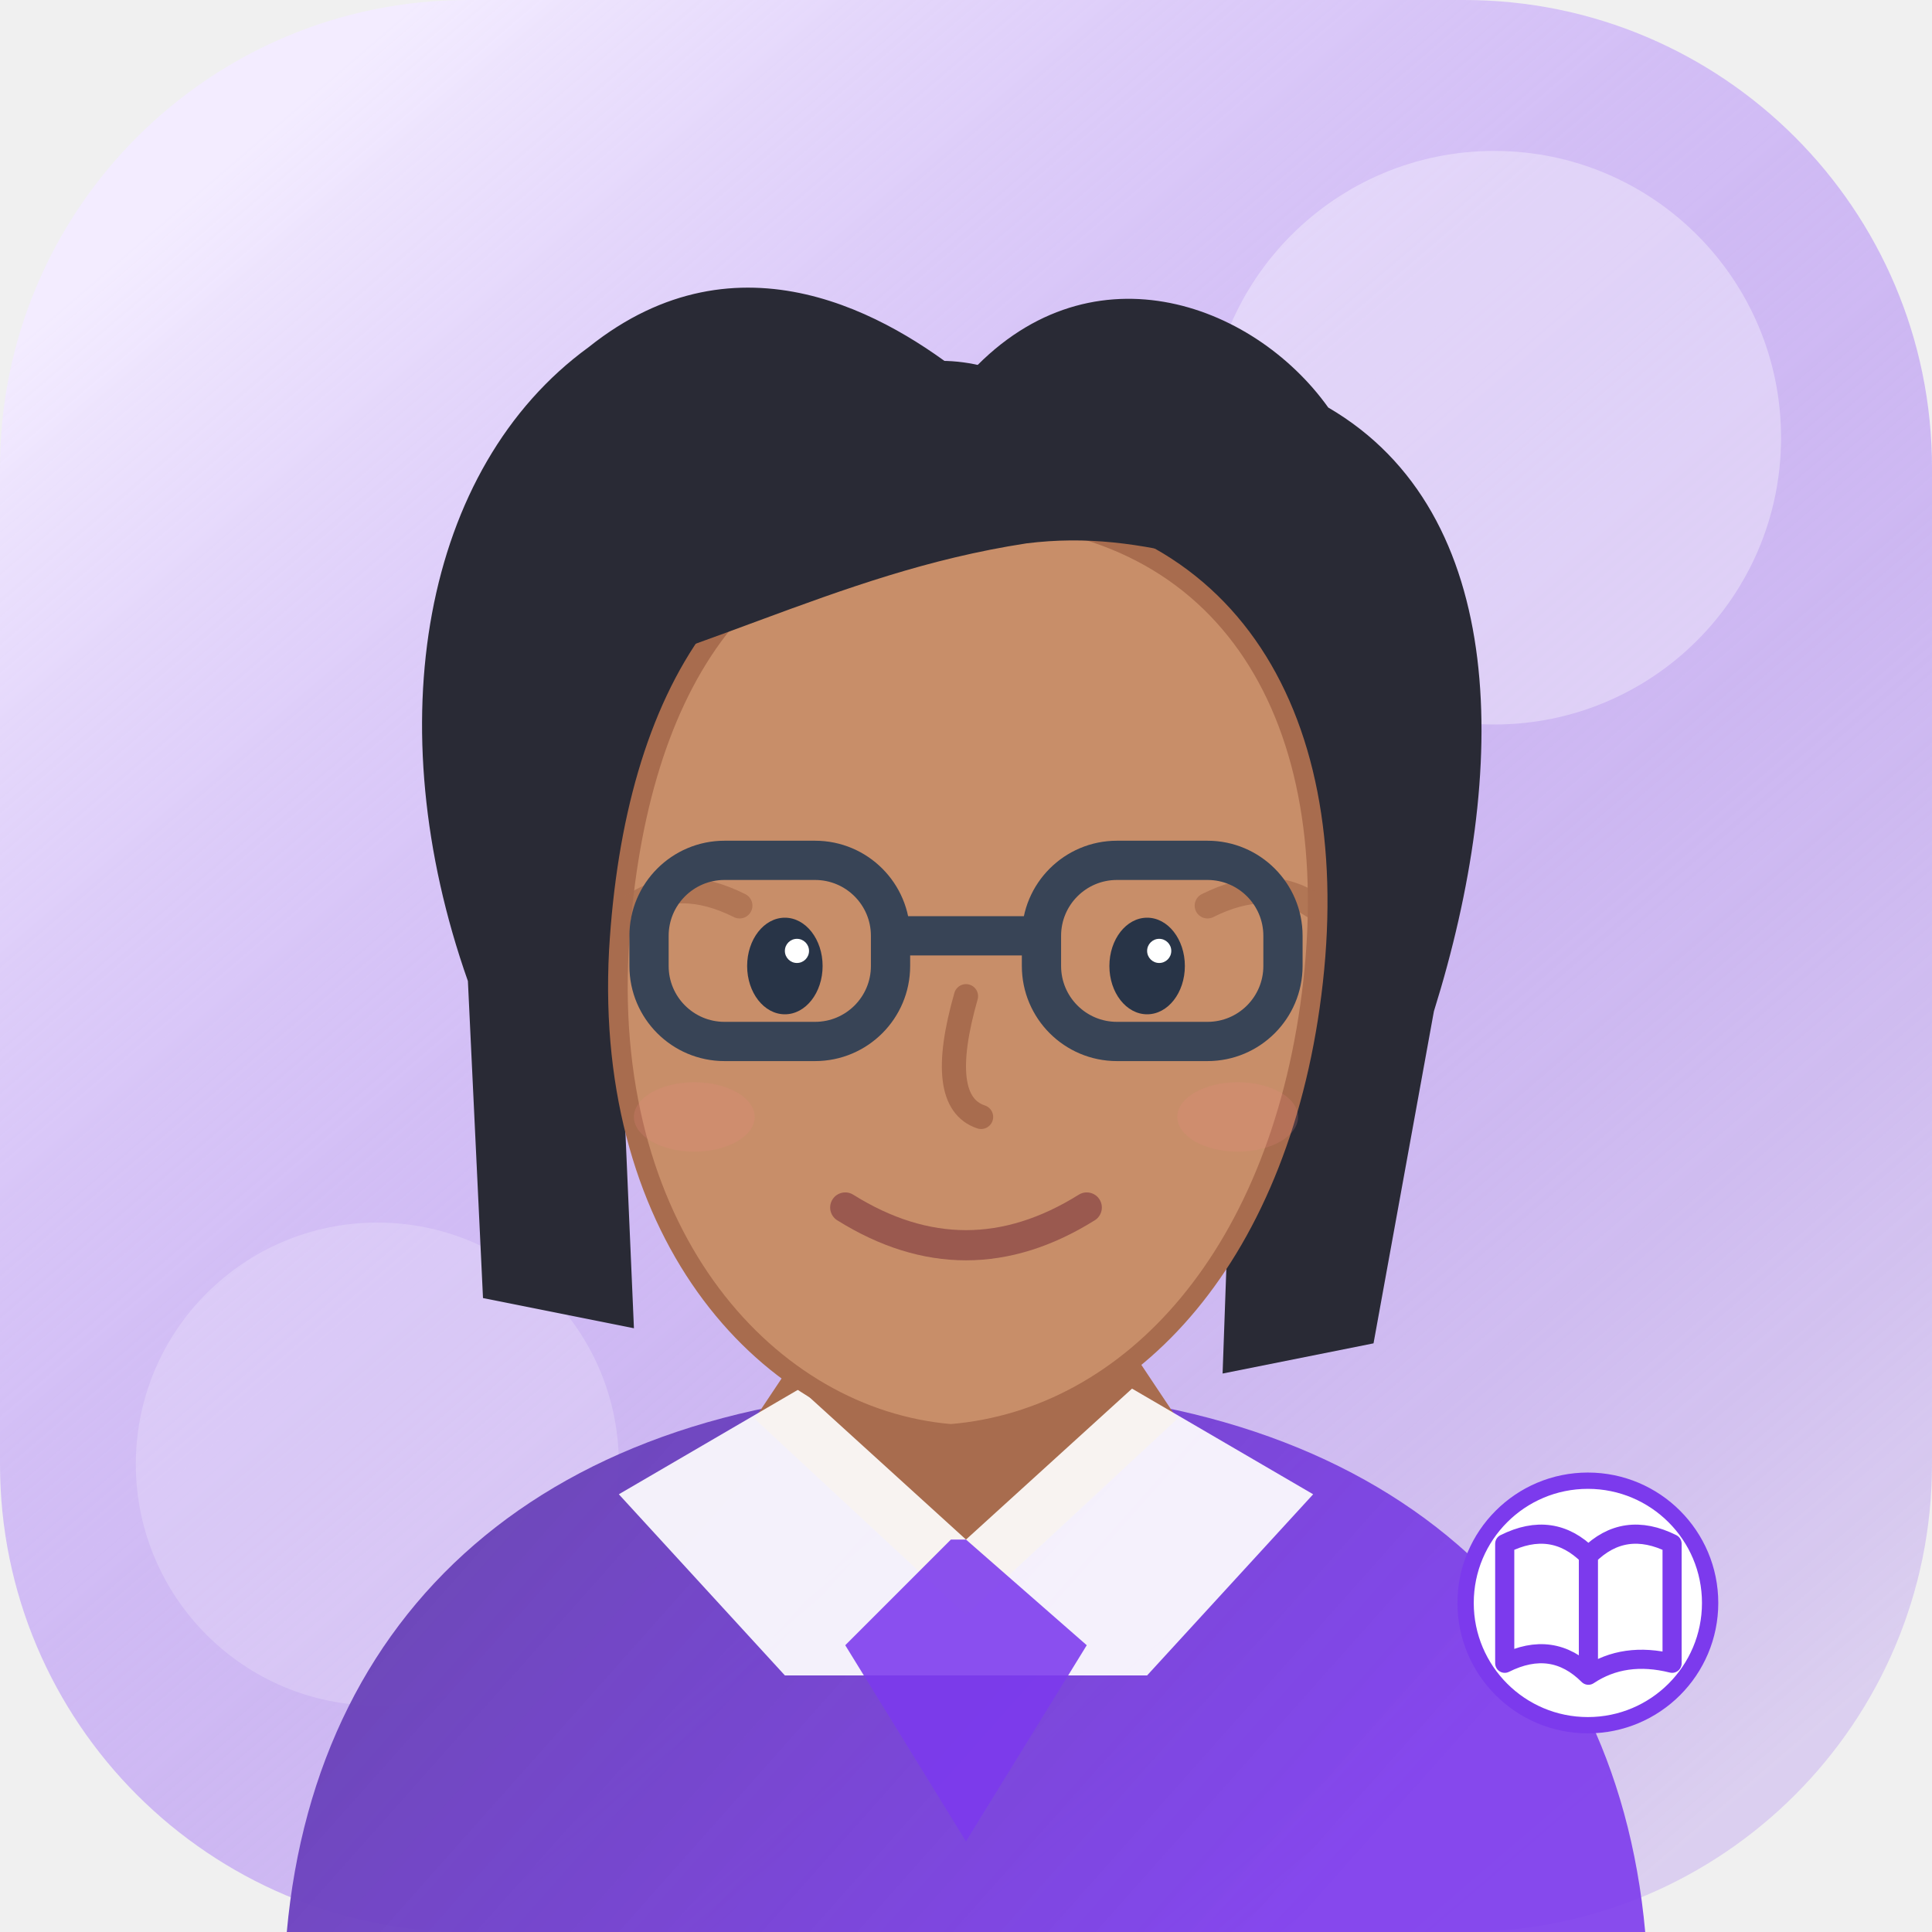
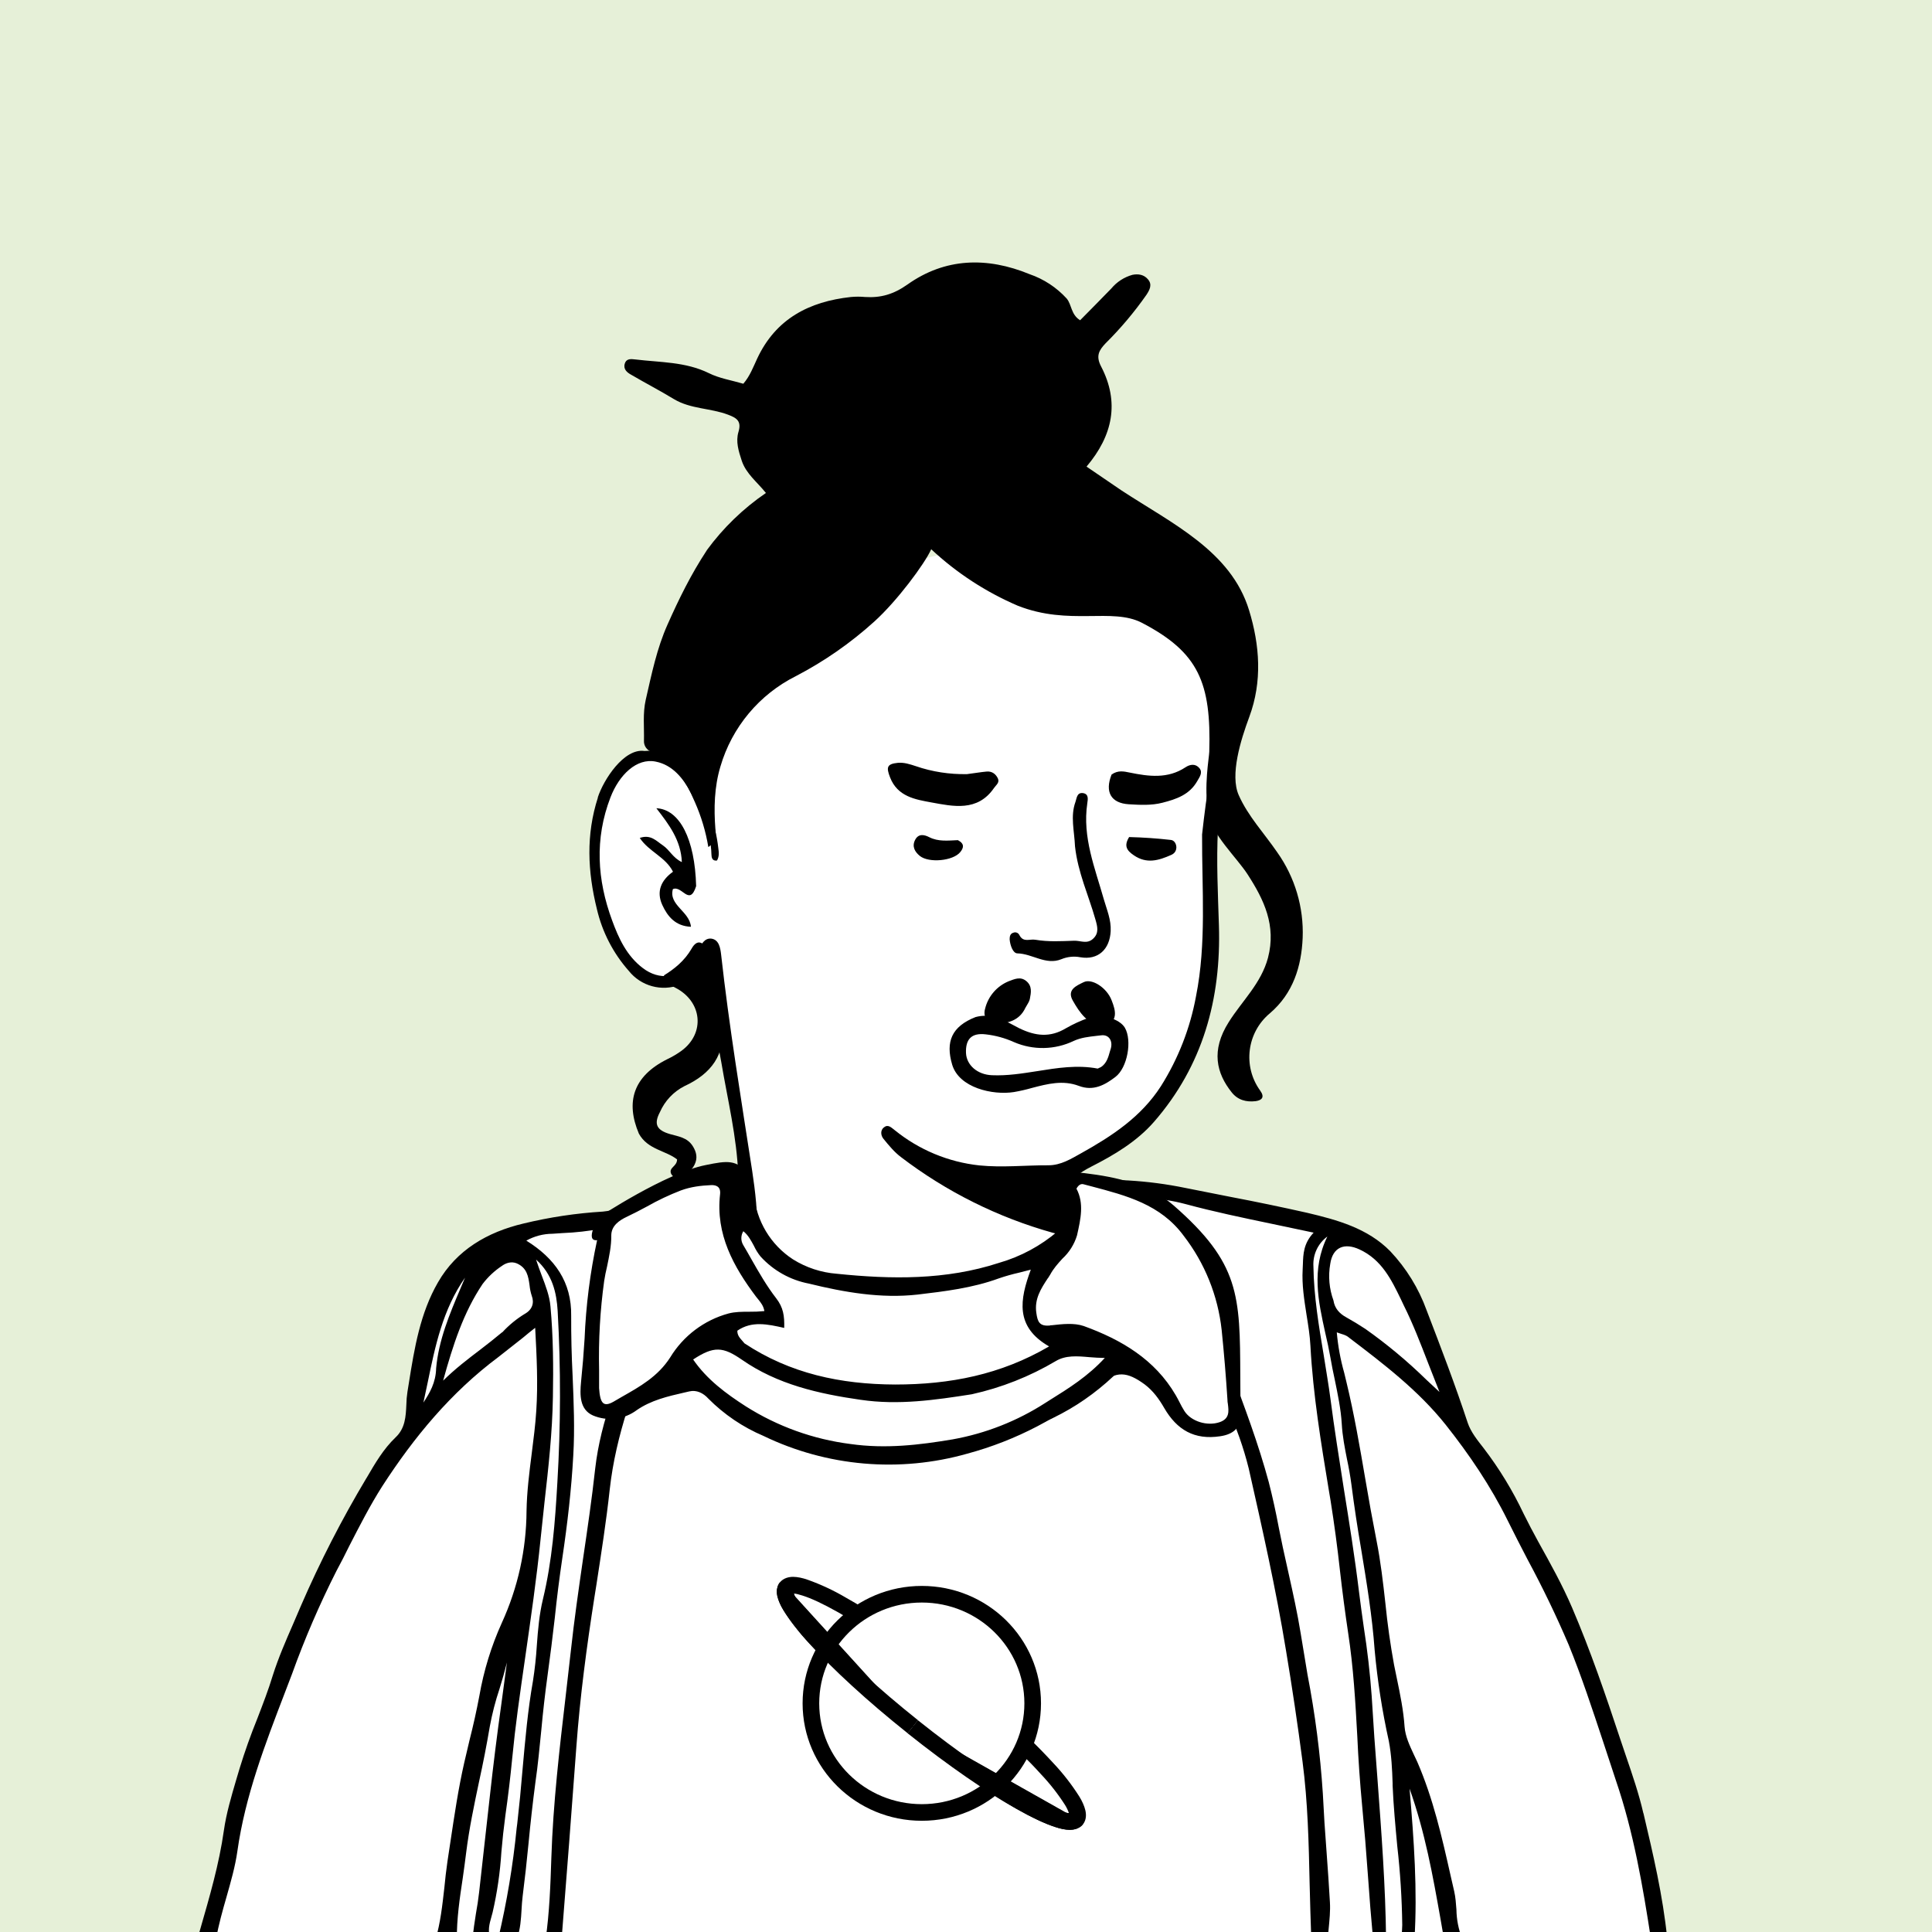
- <svg xmlns="http://www.w3.org/2000/svg" viewBox="0 0 128 128" role="img" aria-label="karpathy-knowledge-base">
+ <svg xmlns="http://www.w3.org/2000/svg" viewBox="0 0 1744 1744" fill="none" shape-rendering="auto" aria-hidden="true">
  <defs>
-     <linearGradient id="bg" x1="16" y1="10" x2="112" y2="122" gradientUnits="userSpaceOnUse">
-       <stop stop-color="#F3ECFF" />
-       <stop offset="1" stop-color="#7C3AED" stop-opacity=".18" />
-     </linearGradient>
-     <linearGradient id="coat" x1="42" y1="86" x2="87" y2="126" gradientUnits="userSpaceOnUse">
-       <stop stop-color="#6D48B8" />
-       <stop offset="1" stop-color="#7C3AED" stop-opacity=".9" />
-     </linearGradient>
+     <g id="head-variant01-de5377b2">
+       <path d="M553 723.7c-99 297-363.7 388.6-503.6 19.8-19.3-50.7 31-69.5 66.2-91.9 24.1-15.3 36.8-28.5 35.3-42.2C144 545 114 365.6 114 365.6l-3-5.8s.7-1.6-2.2 1.2c-3 3-9.9 34.2-37 34.2-24.5 0-49.2-10.9-61-86.3C6.3 281.6 8.7 210 39 197c12.5-5.3 24-7.2 35.2-.8s-13-22 112-126C267.5 2.4 395.8-7.5 447.6 4S551 40.8 574 94.5c27.8 65-25.9 114.3-14 262.5-2.2 53.6.8 171.2-146.6 210.6-28 7.5-19.3 48.4 22.7 58.4 67 21 117 72.3 117 97.9" fill="#ffffff" />
+       <path d="M7.6 228.9c5.2-16.1 23.7-44.7 42.2-42C71.7 185 83.8 198 94 213a140 140 0 0 1 22.4 61.5c.5 3.7 1 7.6-1.2 11.3-4.5.6-4.9-3-5-5.6-.5-20.7-9.7-38.7-18.9-56.1-6.6-12.5-16.2-24.6-31.4-27.6-17.2-3.5-33 12-40.8 32.2-14.5 37.6-12 74.6 1.4 111 5.8 15.9 13.1 32.1 27.8 43.2 14.8 11.3 32.7 9.3 43.6-5.7 2.5-3.4 5.6-6.7 7-10.6 2.1-5.7 5.4-11 11.3-10.3 6.8 1 8 8.3 8.7 14C126.2 436 137 501 147 566c2.6 17.1 5.6 41.7 3.6 52.1-.7 3.7 0 7-4.5 7.8-4.9.7-7-2.1-7.7-6.5-2.3-17-3-23.6-4-49.6-1.2-34.3-9.6-68-15.3-102a604 604 0 0 1-10.9-97c-8.5 12.7-14.8 23.3-26.5 27.2a40.5 40.5 0 0 1-46.1-12.6 128 128 0 0 1-28.8-55.8c-8.4-34-9.9-67.1.9-100.6m572.7-71.5c6.5 4.4 5.7 10 3.7 15.2-21.6 55.7-17.6 113.8-15.8 171.6 2.1 66.4-14.5 126.8-58.7 177.5-15.4 17.6-35.8 29.8-56.5 40.3-21.4 11-25.9 20.1-19.2 43.6 1.3 4.7 4.4 9.6-.2 14.4s-9.8 3.1-15.4 1.7a406 406 0 0 1-137-68.3c-6-4.5-11-10.6-15.8-16.5-2.5-3-3-7.8.5-10.4 3.7-2.9 6.4.1 9.8 2.7A146 146 0 0 0 352 561c21 2.1 41.5-.2 62.3-.1 11.5 0 20.6-5.9 29.5-10.8 27.8-15.5 54.3-32.8 72.2-60.7a230 230 0 0 0 31.6-80.9c9.6-48 5.3-96.6 5.5-146.2 4.2-36.9 8.1-72.7 27.3-104.8M60.6 238.6c21 1 34.7 28 35.8 70.3-6 18.8-12.8-1-21 2.7-4 14.5 15.1 20 16.3 34-14-.6-21.1-9.3-25.9-19.8-5.5-12.2-1-22.2 9.7-29.9-6.7-13.4-21.7-18-30-30.5 10-3.5 15.1 2.9 21 6.8 5.9 4 9 11.3 17 15-.8-19.8-11.7-34-23-48.6" fill="#000000" />
+     </g>
+     <g id="clothesGraphic-saturn-de5377b2">
+       <ellipse cx="257.1" cy="202.6" rx="100.1" ry="98.5" stroke="#ffffff" stroke-width="15" />
+       <path d="M328.3 271.8q11.7 7.4 21.8 13 20 11.3 32 15.2a35 35 0 0 0 7.8 1.7 35 35 0 0 0-3.4-7.2 186 186 0 0 0-21.8-27.9q-8.1-9-18.5-19.2a97 97 0 0 0 6.3-14.9q13 12.8 23.3 24a200 200 0 0 1 23.6 30.4q3.9 6.4 5.3 12.1c.9 3.7 1.1 8.7-2.1 12.8-3.3 4-8.2 5-12 5q-6-.1-13-2.6c-9.4-3-21.3-8.6-34.8-16.3q-12.3-6.9-26.4-16 6.4-4.6 12-10.1M192.9 127l-11.5-6.7q-19.9-11.2-32-15-5.2-1.7-7.8-1.8a35 35 0 0 0 3.4 7.2q6.5 11 21.8 27.9l7.7 8.2a98 98 0 0 0-7.9 13.5l-10.9-11.6a200 200 0 0 1-23.6-30.4 45 45 0 0 1-5.3-12.1c-.9-3.7-1-8.7 2.2-12.8 3.3-4 8.2-5 12-5q5.9.1 13 2.6a200 200 0 0 1 34.8 16.3q8.3 4.6 17.5 10.4-7 4.1-13.4 9.3" fill="#ffffff" />
+       <g fill="#ffffff" stroke="#ffffff">
+         <path d="M249 223.7c-72.4-57.7-123.5-114-114.2-125.6Z" />
+         <path d="M249 223.7c-72.4-57.7-123.5-114-114.2-125.6" stroke-width="15" />
+       </g>
+       <g fill="#ffffff" stroke="#ffffff">
+         <path d="M396.7 307.1c-9.3 11.7-75.5-25.7-147.8-83.4Z" />
+         <path d="M396.7 307.1c-9.3 11.7-75.5-25.7-147.8-83.4" stroke-width="15" />
+       </g>
+     </g>
+     <g id="clothes-variant03-de5377b2">
+       <path d="M1342.7 717.8 34 718.7s73-276.9 92.4-308.7c19.4-31.7 97.5-138.7 96.7-156.8-1-18.2 1.4-82.8 14.6-108.3 13.2-25.6 55.3-60.6 71.7-63.1 16.4-2.6 71.6-5.1 106.2-13.7 34.5-8.5 66.4-19 101.5-19 5.7 0 .2 12.3.2 12.3S519 182.3 682 190c121.5 5.6 161.7-116.2 161.7-116.2S817 50.3 825.1 49.6c95.6-8 145.8 13 174.8 18.6 26.7 5.1 49.2 5.1 76 23.9 30.6 21.5 46.5 70.2 80.8 144.8 39.4 85.5 194.2 345 185.9 481.6" fill="#ffffff" />
+       <path fill-rule="evenodd" clip-rule="evenodd" d="M1032.7 721.7q-.9-25.2-1.5-50.4c-.8-36.7-1.6-73.5-6.4-110.3q-6.6-50.5-15-100.8c-9-55-21.3-109.5-33.6-164a302 302 0 0 0-19.3-54.6c-5.7-13-10.4-26.2-15.2-39.4-5.5-15.1-11-30.3-17.8-45q-1.9-3.7-4.2-7.3c-3-4.5-6-9.2-7.5-16.2-47.5 92.4-120.5 140.3-223.3 140.7-101.2.5-176-45.6-230.6-128.8a58 58 0 0 0-16 25.7l-1.4 3.3c-18.6 45.4-36 91-41.5 140.6-3.1 28.6-7.6 57.3-12 85.9l-1.8 11.3c-7 44.7-13 89.6-16.3 134.8A27816 27816 0 0 1 356 720.6c-4.7 1-9 1-14.5 1 3.5-24.4 4.4-49.3 5.2-74 1.6-49.1 7.3-97.8 13-146.5l4.6-40.2c3-27.7 7-55.3 11-83 4-27.1 8-54.3 11-81.7 5-43.5 22-84.2 40-124.2l.8-1.9c10.5-23.2 20.9-46.2 37.6-65.8a174 174 0 0 1 44.8-38.6c14-8 18.5-6.4 23.1 8.9 9.6 31 26.3 57.8 53.3 76 42.8 28.8 89.1 41.8 141.4 26.6 36.4-10.5 66.6-28.8 88.3-59.5 8.4-12 16-24.7 18.5-39.6l-5.6-2.1q-6.4-2.3-12.6-5c-3-1.2-6.7-2.9-5.2-7.3 1.3-3.3 4.2-5.8 8-5.3 33 4.5 64.4 11.7 86.3 40.7a342 342 0 0 1 47.4 88.3l7.5 20c12.6 33.4 25.1 66.8 34.4 101.2q5.2 20.4 9.1 41.3l3.6 17.6 5.2 23.5c4 18 8 36 10.9 54l6.2 37.5a853 853 0 0 1 13.8 107q1.3 26.6 3.4 53.3 1.7 22.5 3 44.9c.5 8.1-.4 16.3-1.2 24.8l-.8 8.4q-7.4 1-14.7.8M847.6 88.2c-8 18.2-15.8 36.5-29.3 51.7-34.3 38.7-78.8 56.4-129.4 57.9-34.1 1-67.6-6-97-24.7-28.6-18.2-53-40.3-65-73.3l-1.3-3.6c-2-5.8-4-11.8-8.6-15.8-13.2 3-16.7 11-14.6 22.7l.9 5.7c.5 4 1 7.9 2.4 11.5 12.5 35 37 60.8 68.3 79.6a204 204 0 0 0 80.8 28.2c60.4 7.4 116.6-.5 166.4-37.4 30.3-22.4 48.9-52 53.4-89.5 1.7-14.8-7.2-21.7-24.7-18.4zm-361.3 15.6c20 81 77 120 153.7 137 39 9.8 76 8.1 113.2-1.4 41.3-10.6 77.6-29 104.8-62.4 16.6-20.5 28.9-43.2 29.3-70.8 15 7.8 16.5 13 6.5 31.6a228 228 0 0 1-96.7 96.8c-46.4 23.8-96.3 30-148.6 22.3-54.1-8-98.7-33.3-137.7-69.6-14-13-24.7-29-35.2-44.9l-6.8-10.1c-2.7-4-1-7.2 1.7-10.3l10.7-12.4z" fill="#000000" />
+       <path fill-rule="evenodd" clip-rule="evenodd" d="M242.1 721.7c4.5-15.3 6.2-31 8-46.9q1.1-11.8 2.8-23.7l2.7-17.9c3.6-23.9 7.1-47.8 12.5-71.5l4.8-20.4q5-19.6 8.8-39.7 6-34.4 20.3-66a246 246 0 0 0 22.3-101c.3-17.5 2.5-34.7 4.7-52 1.6-12.8 3.3-25.6 4.1-38.5 1.6-24.4.4-48.5-1-74.8q-5.8 4.5-11 8.9L299 195.6c-42.9 32-76.3 72.4-105 116.8-11 17.3-20.4 35.7-29.8 54q-5.5 11.3-11.4 22.2a819 819 0 0 0-40.2 93.2l-6.5 17C88.3 545.2 70.3 592 63.3 641.6c-2 14.2-6 27.9-9.9 41.7-3.5 12.2-7 24.5-9.3 37.4-5.5 1-10.8 1-17.1 1l2.8-9.7c8.4-29.2 17-58.5 21.3-89 2.2-15.4 6.7-30.6 11.1-45.6l3.1-10.4a540 540 0 0 1 16-45c5-13 10-25.9 14-39.1 5-15.7 11.6-30.9 18.2-46l7.2-16.8a996 996 0 0 1 59-115l.4-.6c7.4-12.7 15-25.8 26-36.3 8.7-8.2 9.2-18.8 9.7-29.3q.1-6 1-11.8l1.3-8.1c5-31.4 10.2-63 26.3-90.8 16.7-29.1 44.5-45.3 77-53q35.5-8.6 71.8-10.8a126 126 0 0 0 29.6-7q7.8-2.5 15.8-4.6l15-4c19.2-5 38.3-10.1 58.5-9.2h1c4.1.1 8.3.3 9 5.4.6 5-3 5.7-6.6 6.4l-2 .4-42 9.8a3964 3964 0 0 1-79.4 18.2 244 244 0 0 1-35.4 4q-4.5.2-8.9.6a49 49 0 0 0-23.7 6.2c25.8 16 41 37.4 40.5 68q-.1 27 1.3 54.3c1 23.8 2 47.6.6 71.5-1.7 31-5.3 62-9.9 92.8q-4 27-6.8 54-2.9 25.5-6.4 50.9t-5.8 50.7c-1.6 15.6-3 31.3-5.3 46.9q-3.6 27.4-6.2 55-2.3 24-5.3 47.6-.7 6-1 12.2c-.5 8.6-1 17.3-4.1 26.2q-8.4 1.5-17 .1a754 754 0 0 0 16.7-100l.5-3.8q2.8-24.4 4.8-49c2.4-26.7 4.7-53.4 9.4-79.9q2.5-16 3.5-32.2c1-14 2.2-27.9 5.5-41.6 8.3-34.4 11-69.8 13-104.9a1341 1341 0 0 0 .3-155.3c-1-16.4-4.6-33-19.5-46.4q2.4 7.3 5 14.1c3.7 9.7 7.2 18.8 8 28.2 2.5 27.1 2.7 54.5 2.2 81.8-.5 31.9-4 63.5-7.6 95.1l-3.5 32.9c-3.6 35.8-8.8 71.4-13.9 107q-3.5 23.9-6.7 47.6-2.9 21.6-5 43.2-2.5 26-6.2 51.9-2.2 16.4-3.6 32.9a335 335 0 0 1-7.9 54.5l-1 3.7c-1.9 6.7-4 13.9-.5 21q-8.4.3-16.7-1 1.3-11.4 3.1-22.4 1.8-9.8 2.9-19.4l4.5-40.4 5-44.7q4.7-43 10.7-85.8l4.9-36.5q-3 12-6.7 23.8a249 249 0 0 0-8.8 34.2q-4.2 24.8-9.6 49.3c-4.5 21.3-9 42.7-11.7 64.4q-1.4 11.3-3 22.4c-2.8 18.6-5.6 37.2-5.4 56.2zm60.3-548.3a94 94 0 0 1 20.5-16.8c6.7-3.8 8.5-9.9 6.1-16.2q-1.5-4.6-2-9.7c-1.1-7.8-2.3-15.6-11.6-19.6-5-2-9.9-.2-13.3 2.3a71 71 0 0 0-17.5 16.4C267.4 155.5 258 184.4 249 217c11-10.8 22.1-19.3 33.3-27.8q10-7.6 20-15.9m-37.6-39.6c-9.9 23.3-19.7 46.6-22 72.1-.3 13-5.7 22.1-11.5 31L235 219c6.8-33 13.6-66.1 33.8-95zm1043 444.3c15.9 46.5 24.2 95 31.7 143.7 5.5 0 10 0 14.6-1.1-4-38.9-12.7-75.9-21.4-112.8l-.2-.5c-4-17.4-9.8-34.3-15.6-51.3l-5-14.8c-13.3-40.2-27-80.3-43.7-119.3-8.8-20.5-19.6-39.9-30.4-59.3q-7-12.7-13.3-25.4a329 329 0 0 0-36-59.1c-5.7-7.3-11.7-14.7-14.5-23-11.3-34.3-24.2-68-37.1-101.6a154 154 0 0 0-32.8-53.3c-20.4-20.8-47.9-28.3-75-34.7q-34.6-7.8-69.3-14.4l-40.4-8a358 358 0 0 0-104-6c-5.4.5-9.9 1.7-11.8 10.5 14.5 1.6 29 2 43.6 2.4 24.2.6 48.4 1.3 72.4 7.7 25.2 6.8 51 12.2 77.4 17.7l37.9 8c-9.1 9.7-9.4 19.2-9.7 28.7l-.2 4.5c-.8 13.9 1.4 27.4 3.5 41 1.5 9.2 3 18.5 3.5 27.9 2.4 44.3 9.6 87.9 16.8 131.5l1.4 8.3q5 31.5 8.5 63.4a1599 1599 0 0 0 7.4 56.3c4.7 30.7 6.5 61.7 8.2 92.7q1.4 31.5 4.4 63.1 3 31.2 5.2 62.7 2 29.1 4.7 58.2h11.7c-.5-48.6-4.2-97-7.8-145.5q-3-37.3-5.2-74.6a753 753 0 0 0-7.1-61.9q-2.3-15.9-4.3-31.8c-3.8-31.4-8.8-62.5-13.8-93.7-4.2-26.9-8.5-53.7-12-80.7-1.7-13-4-26-6-38.9-4.5-26.8-9-53.7-9.4-81a31 31 0 0 1 12.6-26.7c-14.6 29.7-8.2 58.4-1.9 87q2.7 11.3 4.7 22.5 1.7 9.9 3.9 19.8c2.7 13.2 5.5 26.4 6.3 39.8.6 11 2.7 21.7 4.8 32.3q2.4 11.1 3.9 22.4 3.8 29.4 8.8 58.4c5 30.3 10 60.6 12.2 91.3a656 656 0 0 0 12.8 82c2.4 12.7 3 25.6 3.4 38.1v2c.8 18.4 2.5 36.5 4.2 54.7a707 707 0 0 1 4.5 71.2l-.2 4.4q-.4 3.6-.2 7.9 5.7 1.1 11.4 1c2.8-44.8-.4-89.4-4.4-136.4 14 39.4 21 78.4 28 118l3 17.3q8.3 1.5 16.5.2a75 75 0 0 1-5.2-26.4c-.4-5.6-.8-11-2-16.4l-3.3-14.4c-7.8-34.7-15.7-69.4-30-102.4l-3.2-6.8c-3.7-8-7.6-16.1-8.3-25-1-14.8-4-29.3-7-43.7l-2.5-12.2a687 687 0 0 1-7.8-55.3c-2.1-19-4.3-38-8-56.7q-5.5-28-10.2-56c-5-29.2-10-58.4-17-87.3l-2-8.3a197 197 0 0 1-6.7-36.5l4.4 1.5q3.6 1 5.7 2.5l1 .8c31.3 23.8 62.6 47.7 87.2 78.6 21.4 27 40.5 55.2 55.9 86.3q8.9 17.9 18.1 35.5a940 940 0 0 1 37.1 77c11.7 28.7 21.3 58 31 87.2zm-243.5-418.2c-6.2-3.4-10.4-8.1-11.5-15.2a64 64 0 0 1-2.9-33c2.2-15.1 12.8-19.4 26.5-13 20 9.3 28.7 27.3 37.2 44.8l2.6 5.5c8.3 16.6 15 34 22.2 52.6l10.1 25.7-11.5-10.7a452 452 0 0 0-55.4-46.2 269 269 0 0 0-17.3-10.5" fill="#000000" />
+       <path d="M455.7 39c45.2-21.2 59.5-10 59.5-10s-1.3 12 7.8 43c19.2 65 123.7 66 159 61.8 37.1-4.5 125.8-30.2 131-51.7 10-42-16.9-45.2-.8-46.5 16.1-1.4 85.1-.8 133 74.3 2.4 3.8 49.2 152.1-2.5 152.1-27.2 0-68.7-80-96.5-54.7a306 306 0 0 1-191 79.8c-52.3 2.6-140.8-43.6-140.8-43.6l-50-30.2s-55.5 41.3-74.7 30.9c-25.2-13.7 2-164 2-164s24.6-22.7 63.9-41.2" fill="#ffffff" />
+       <path fill-rule="evenodd" clip-rule="evenodd" d="M389.5 69.5s60.1-39.9 96.5-47.1c19.5-4 28.3-5.3 38.6 8.6a29 29 0 0 1 4.8 15.6l.2 2.2a78 78 0 0 0 35.2 58.7 87 87 0 0 0 39.5 13c49.3 5.1 98.6 5.8 146.4-9.8A142 142 0 0 0 804 82c9.4-8.6 9.5-14.9 0-23.1-3.7-3.3-2.6-6-1.3-9.1q.6-1.5 1-3.1c4.3-17.6 5.3-19.2 24.4-17 29 3.5 58.4 10 80.4 29.2 59.6 52.1 59.8 81 60.1 154q0 15.7.4 34.7c.2 12-6.8 17.9-18.6 19.6-23.3 3.5-39-5.8-50.4-25.4-4.6-8-10-15.6-17.7-21.4-16-11.7-25.6-12.4-40.5 0a312 312 0 0 1-119.6 62.5 260 260 0 0 1-184-16 156 156 0 0 1-49.8-33.7c-4.6-5.1-10.7-8-17.1-6.5l-4.8 1.1c-14.9 3.4-29.8 6.9-42.7 15.8a40 40 0 0 1-39.6 4.8c-12.1-5.4-11.8-18.7-10.7-30.2q2-19.5 3.2-39a521 521 0 0 1 11.3-89c-11.7 1.3 1.5-20.7 1.5-20.7M521 183.3c41.2 27.3 86.7 37 136 37.2 49.4 0 95.2-8.8 139-34.4-30.9-17.7-26.5-42.3-16.5-69.3l-10.5 2.7a177 177 0 0 0-18.4 5.2c-23.7 8.7-48.8 11.7-73.3 14.6-32.9 3.7-66-2-98.1-9.9a79 79 0 0 1-43.7-24.5q-3.6-4.5-6-9.7c-2.6-4.7-5-9.5-9.5-13.1a12 12 0 0 0-.2 12.3q3.7 6.2 7.2 12.5c7 12.3 14.1 24.7 22.7 35.8 6.4 8.3 7.5 15.8 7.2 26.7-15-3.4-29.3-6.5-42.3 2.5-.1 4 2 6.4 4.8 9.5zm274-58.8 2-3.2c3-5.6 7-10 11-14.4a47 47 0 0 0 13.2-21c3.4-15 6.5-29.1-.5-42.2 2-3.7 4.3-4.5 6.3-4l7.6 2c31 8.2 62 16.2 82.8 44.4a169 169 0 0 1 34.4 85.3q3.2 31.4 5.2 62.7 0 2 .4 4c.8 6.4 1.7 13.3-7.5 16.4-11.2 3.8-25.7-.7-31.7-10q-2.5-4-4.6-8.3-1.5-3-3.3-6.1c-18.8-32.3-49.1-50.1-83-62.4-8.7-3-19.3-1.8-29-.7h-1l-.4.2c-9.8 1-11.3-3.6-12.4-11.3-1.9-12.6 4.2-22 10.4-31.4m-405.1 99.2c.9 14 4 17.4 13 12.3l7.4-4.3c16.4-9.3 32.7-18.4 43.8-35.7a89 89 0 0 1 52.5-39.6c6.1-1.6 12.3-1.6 18.4-1.6q7 .1 14.1-.6c-.8-4.7-3.2-7.6-5.5-10.5l-1.8-2.2C511 114 494.9 84.8 499 48.8c.8-6.9-3.5-8.5-8.1-8.3-9.3.4-18.3 1.5-27.3 4.8A230 230 0 0 0 433 59.8q-9 4.9-18.2 9.3c-6.8 3.2-14 8.1-14 16.8.1 9.6-1.9 18.8-3.8 28q-1.6 6.6-2.6 13a501 501 0 0 0-4.6 80.2zM626 234.3c34 5 67 .2 100.2-5a258 258 0 0 0 75.9-30c8.9-5.3 19.2-4.5 30.3-3.5q6.7.6 13.9.7c-15.4 16.7-32.6 27.4-49.6 38l-4.1 2.6A229 229 0 0 1 709 270c-30.3 5.1-60.6 8.7-92.2 4.2a231 231 0 0 1-94.4-33.9c-17.9-11.5-35.3-24.3-47.7-42.4 18.7-12.3 26.9-11.6 44 .2 32 22.3 69 30.7 107.2 36.2" fill="#000000" />
+       <g transform="translate(424 305.7)" style="mix-blend-mode:difference">
+         <use href="#clothesGraphic-saturn-de5377b2" />
+       </g>
+     </g>
+     <g id="hair-variant57-de5377b2">
+       <path d="M372 274.8a220 220 0 0 1 53.4-51.7c-8-10-17.8-17.2-21.8-29-2.9-8.8-5.6-17.4-3-26.1 2.9-9.7-1.4-12.6-9.5-15.6-15.9-6-33.7-5-48.7-14-12.7-7.7-25.8-14.5-38.6-22-3.7-2-7.4-5-5.8-10.1s6.3-4 9.8-3.7c22.2 2.7 45 2 66 12.3 9.6 4.8 20.7 6.5 31.2 9.6 6-7 8.9-15 12.5-22.7 16.8-36 47-51.5 84.6-55.6q6.5-.6 12.8 0c14.2.9 25.7-2.4 38.3-11.3 34-24.1 71.8-25.1 110.2-9.3a81 81 0 0 1 33.5 22c4.7 5.7 3.7 14.3 12.1 19.6 9.1-9.3 18.8-18.9 28.2-28.7a38 38 0 0 1 19-12.3c5.3-1.1 10.5-.2 14 4 4.2 4.7 1.6 9.6-1.3 14A319 319 0 0 1 732 88c-6 6.3-9 11.5-4 21 16.7 32.2 10.6 62.2-13.2 90.3l31.4 21.4c45.7 30 99 54.8 115.3 108.2 9.7 31.6 12.1 64.4.2 96.4-7.7 20.7-17.6 52.4-9.5 70.6 8.4 19 23 34.4 34.7 51.5a125 125 0 0 1 23 77.4c-1.1 25.5-8.5 50-29.6 68a51.5 51.5 0 0 0-8.8 69.7c4.4 6 1.6 8.8-4 9.6-8.4 1-16.1-.9-21.7-8-13.7-17.2-18.9-37.7-2.6-63.4 12-19.1 29.2-34.8 35.4-58 7.6-29.1-3.5-52.3-18.4-75.3-9.8-15.2-32.6-36.3-35.6-55.2-4-25 .8-49.4 1-55.5 1.8-62.4-9.6-89.7-60.8-116.4-27-14-65.5 2.9-112-15.4a271 271 0 0 1-78.2-51c-5.8 13-30.7 46.6-51.4 65.3a338 338 0 0 1-70.7 49.2 133 133 0 0 0-68.2 81.7c-5.5 18.3-6 37.6-4.5 56.7.4 5.6 1.4 10.8-6.4 15.9a168 168 0 0 0-12.2-40.7c-8.2-19.2-18.6-36.8-39.2-45.3a10 10 0 0 1-6.7-10c.3-12.2-1.2-24.5 1.6-36.9 5.3-23.1 10-46.4 19.8-68.2 10.1-22.7 21-45 35.3-66.7m-61.3 526.5c-12.1-28.6-5.1-51.7 25.3-67q7-3.3 13.1-7.7c21.7-15.9 18.8-44.6-5.5-57-4.3-2.2-8.2-4.7-10.3-11.1 9.7-6 18.6-13.2 24.9-24 5.1-9.2 10.7-6.7 16 2.8 7.6 13.5 1 28.7 6.4 42.4 2.8 7 4 14.8 5 22.4 4.1 27.8-10 45.4-33.7 56.3a48 48 0 0 0-22.2 23.5c-5.7 10.8-3 16.3 9 19.8 7.6 2.2 15.6 3 20.6 10.8 3.6 5.7 4.5 11 1.7 16.8-3.2 6.7-9.4 9.6-16.3 11-2.4.5-4-.8-5-3-2-5.6 5.4-6.2 5.5-12.7-10-8-26.6-8.8-34.5-23.3" fill="#000000" />
+     </g>
+     <g id="mouth-variant27-de5377b2">
+       <path d="M203 91.2c5.7-4 7-10.6 8.7-16.5 2-7-1.7-13-8.8-12-8.2 1-16.6 1.4-24.7 5a65 65 0 0 1-53.9 1.2q-12.2-5.5-25.5-7.1C86 60.3 80.5 66 81 78.5c.4 10.9 10.2 19.6 23.5 20.1 32 1.3 63.1-12.1 95.4-6 .4.1.8-.3 3-1.4" fill="#ffffff" />
+       <path fill-rule="evenodd" clip-rule="evenodd" d="M123.6 53.3c-10.1-5.3-20.7-10.8-34-7.2C68.1 54.6 62.4 68.3 68.5 89c6.2 21 36.6 27.8 55.7 24.8q8.2-1.4 16.6-3.8c13.8-3.6 27.6-7.2 42-1.8 13.1 5 23.4-.7 33-8 11-8.3 15.3-33 8.6-44.5-4.8-8.1-21.5-13-32.4-9a125 125 0 0 0-20.8 9.5c-14.3 8.6-27.5 7.1-42.1 0zM211 76.8c-1.5 5.4-3 11-8.1 14.4l-3 1.4c-18.4-3.5-36.5-.6-54.6 2.3-13.5 2.1-27 4.3-40.8 3.7-13.3-.5-23-9.2-23.5-20-.5-12.6 5-18.4 17.8-16.9q13.3 1.5 25.5 7a65 65 0 0 0 54-1.1c6.6-3 13.4-3.7 20.2-4.5l4.4-.5c7.1-1 10.8 5 8.8 12z" fill="#000000" />
+     </g>
+     <g id="beard-variant04-de5377b2">
+       <path d="M272.7 104.6c-5.5 11.8-15.8 14-26 14.6-8.2.5-12.6-6.2-10.5-13.5a36 36 0 0 1 21.5-25c5.1-1.9 10.4-4.4 15.6-.2 5.7 4.6 4.4 10.6 3.3 16.4-.5 2.4-2.2 4.6-3.9 7.7m70.1 17.7c-14.3-3-21.2-13.2-27.3-23.9-5.8-10 3.2-13.6 9.7-16.8 7.4-3.7 21 5 25.3 16.5 3.6 9.2 6.5 19.2-7.7 24.2" fill="#000000" />
+     </g>
+     <g id="nose-variant10-de5377b2">
+       <path d="M69.4 95c-.6-14.1-4.3-27.2.4-40.1 1.2-3.3 1.2-8.6 6.7-8 5.5.8 4.5 5.6 4 9.2-4.6 30.7 7 58.6 15 87 2.7 9.3 6.6 18.2 6.1 28.4-.8 16.4-11.3 26.4-27.4 23.6a30 30 0 0 0-17.2 1.8c-14 5.6-26-5-39.6-5.3-4 0-6.6-7.3-7-12.7 0-2.5.4-5.2 3.5-6 2-.8 4.4.2 5.3 2.2 3.6 7 9.3 3.3 14.4 4.2 11.9 2 23 1.3 34.8.9 5.8-.3 11.7 3.3 17.2-1.7 5.8-5.2 4-11.3 2.2-17.6C81.7 139.3 72 118.7 69.4 95" fill="#000000" />
+     </g>
+     <g id="eyes-variant03-de5377b2">
+       <path d="M214 23q19.4.5 37.7 2.6c3 .3 4.9 3.3 5 6.6q-.1 5-4.8 7c-11.1 4.9-22 8.3-33.7.2-6.5-4.4-8.9-8.6-4.2-16.3M59.5 25.8c6.2 3.3 5.2 7 2.1 10.8-6.5 8-28.2 10-36.4 3.5-4.7-3.8-7.3-8.6-4.4-14.4 3-6 8.2-5 13-2.5 8 4 16.4 3 25.7 2.6" fill="#000000" />
+     </g>
+     <g id="eyebrows-variant02-de5377b2">
+       <path d="M97.9 41.8c6.6-.8 12-1.8 17.5-2.3 4.7-.5 8.2 1.8 10.3 6 1.9 4-1.5 6-3.4 8.8-14.9 21.7-37 16.6-56.8 13-14-2.6-30.4-5.1-37.1-22.7-3.5-9-2.8-12 7.1-13 5.7-.5 11 1.3 16.2 3 14.8 5.1 30.5 7.5 46.2 7.2m130.5.4c5.6-4 10.8-3 16.4-1.8 17.1 3.5 34.3 5.8 50.2-4.7 4.3-2.9 9.2-3.5 12.7.7 3.2 3.9.3 7.8-1.9 11.6-7 12.4-18.9 16.4-31.4 19.6-10 2.6-20.4 2-30.5 1.4-15.9-1-21.8-11-15.5-26.8" fill="#000000" />
+     </g>
+     <clipPath id="clip-de5377b2">
+       <rect width="1744" height="1744" rx="0" ry="0" />
+     </clipPath>
  </defs>
-   <rect width="128" height="128" rx="31" fill="url(#bg)" />
-   <circle cx="99" cy="29" r="19" fill="#fff" opacity=".34" />
-   <circle cx="25" cy="97" r="16" fill="#fff" opacity=".2" />
-   <path d="M19 128c2-22 18-36 45-36s43 14 45 36z" fill="url(#coat)" />
-   <path d="M50 94l14 13 14-13-4-6H54z" fill="#A86C4E" />
-   <path d="M53 92l11 10 11-10 12 7-11 12H52l-11-12z" fill="#fff" opacity=".92" />
-   <path d="M63 102l-7 7 8 13 8-13-8-7z" fill="#7C3AED" opacity=".88" />
-   <path d="M31 65c-6-17-3-34 8-42 10-8 20-2 25 2 8-9 19-5 24 2 12 7 12 24 7 40l-4 22-10 2 1-28c-1-15-8-22-19-22-13 0-21 8-22 24l1 23-10-2z" fill="#292A35" />
-   <path d="M64 34C81 34 89 47 87 65 85 83 75 94 63 95 51 94 40 82 41 63 42 46 49 34 64 34z" fill="#C88E69" stroke="#A86C4E" stroke-width="1.3" />
-   <path d="M42 60q3-2 7 0m31 0q4-2 7 0" fill="none" stroke="#A86C4E" stroke-width="1.7" stroke-linecap="round" opacity=".72" />
-   <ellipse cx="52" cy="64" rx="2.5" ry="3.2" fill="#283447" />
-   <ellipse cx="76" cy="64" rx="2.5" ry="3.2" fill="#283447" />
-   <circle cx="52.8" cy="63" r=".8" fill="#fff" />
-   <circle cx="76.8" cy="63" r=".8" fill="#fff" />
-   <path d="M64 66q-2 7 1 8" fill="none" stroke="#A86C4E" stroke-width="1.6" stroke-linecap="round" />
-   <path d="M56 80q8 5 16 0" fill="none" stroke="#9A594F" stroke-width="2" stroke-linecap="round" />
-   <ellipse cx="46" cy="74" rx="4" ry="2.3" fill="#E98783" opacity=".2" />
-   <ellipse cx="82" cy="74" rx="4" ry="2.3" fill="#E98783" opacity=".2" />
-   <path d="M31 47c2-13 12-20 21-16 3-8 14-10 20-2 10-6 19 1 22 12-12-3-18-6-26-5-13 2-22 8-37 11z" fill="#292A35" />
-   <g fill="none" stroke="#384456" stroke-width="2.6">
-     <rect x="43" y="57" width="16" height="12" rx="5" />
-     <rect x="69" y="57" width="16" height="12" rx="5" />
-     <path d="M59 62h10" />
-   </g>
-   <g transform="translate(98 99) scale(.9)" fill="none" stroke="#7C3AED" stroke-width="1.6" stroke-linecap="round" stroke-linejoin="round">
-     <circle cx="8" cy="8" r="9" fill="#fff" stroke-width="1.2" />
-     <g transform="translate(1 1) scale(.88)">
-       <path d="M1 3q4-2 7 1v10q-3-3-7-1zm7 1q3-3 7-1v10q-4-1-7 1z" />
-     </g>
+   <g clip-path="url(#clip-de5377b2)">
+     <rect width="1744" height="1744" fill="#e6f0d8" />
+     <use transform="translate(532 491)" href="#head-variant01-de5377b2" />
+     <use transform="translate(151 1029.3)" href="#clothes-variant03-de5377b2" />
+     <use transform="translate(266 221.9)" href="#hair-variant57-de5377b2" />
+     <use transform="translate(791 872)" href="#mouth-variant27-de5377b2" />
+     <use transform="translate(653 805)" href="#beard-variant04-de5377b2" />
+     <use transform="translate(901 669)" href="#nose-variant10-de5377b2" />
+     <use transform="translate(805.2 732.6)" href="#eyes-variant03-de5377b2" />
+     <use transform="translate(775 657)" href="#eyebrows-variant02-de5377b2" />
  </g>
</svg>
